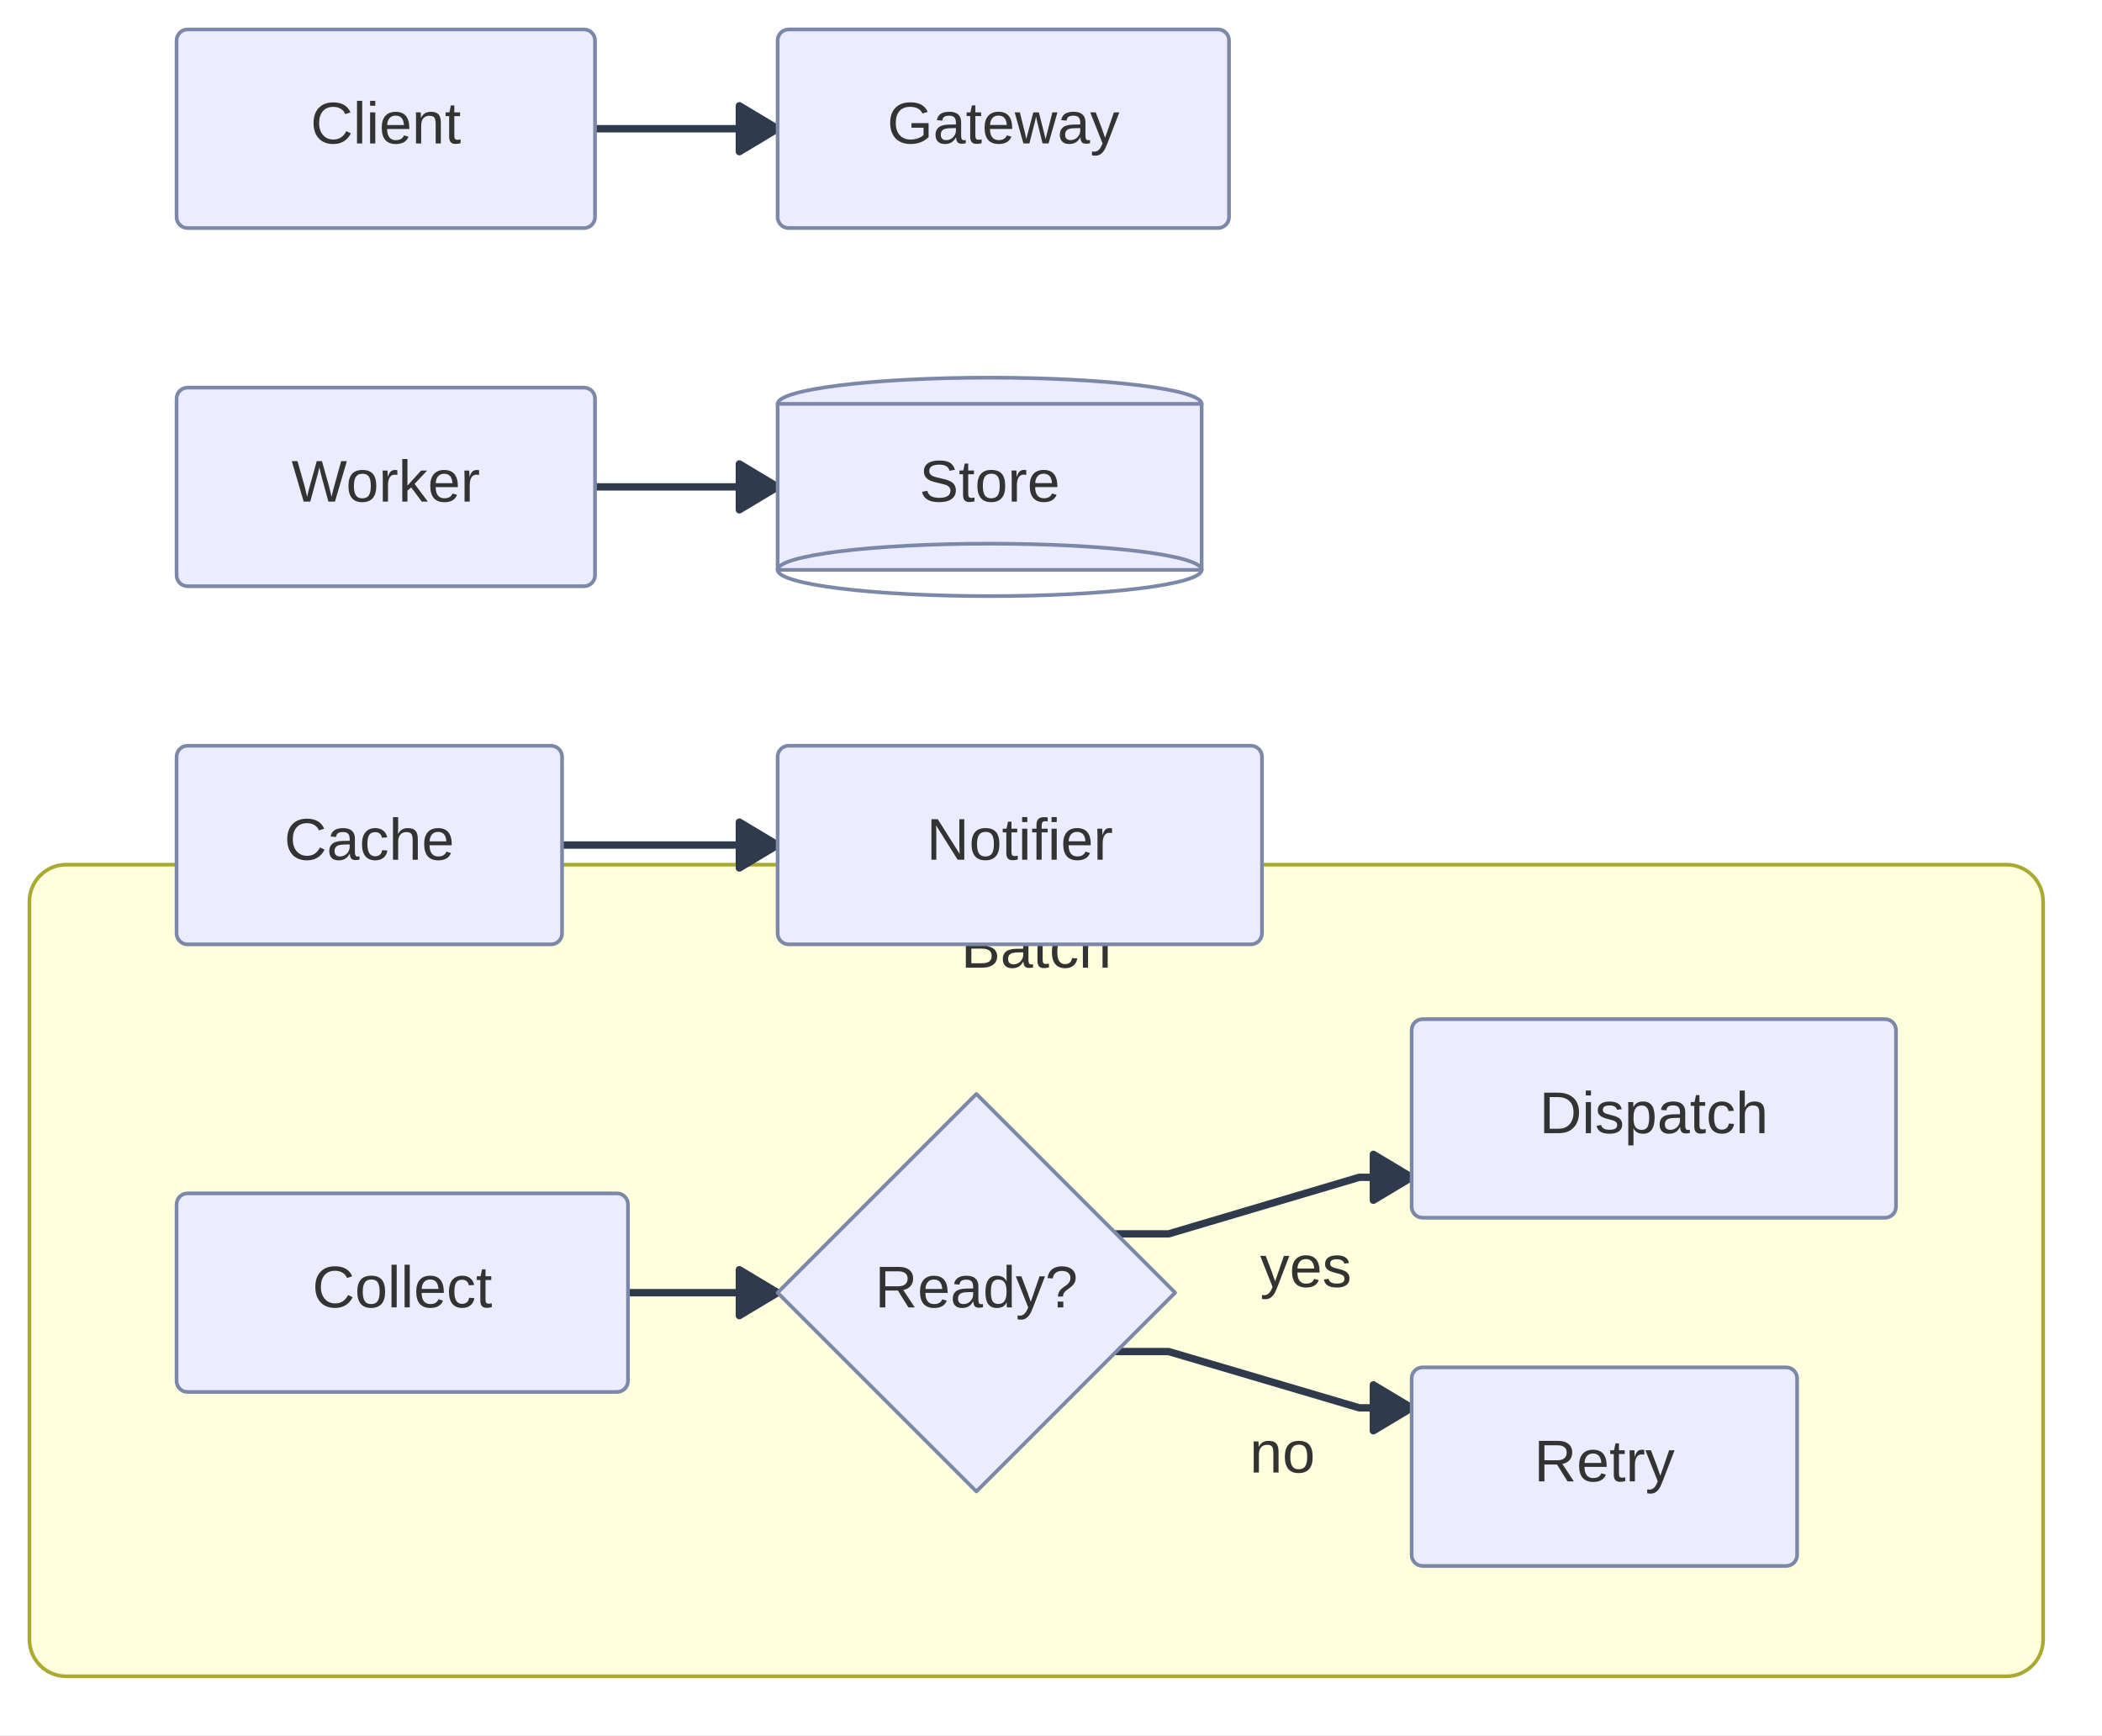
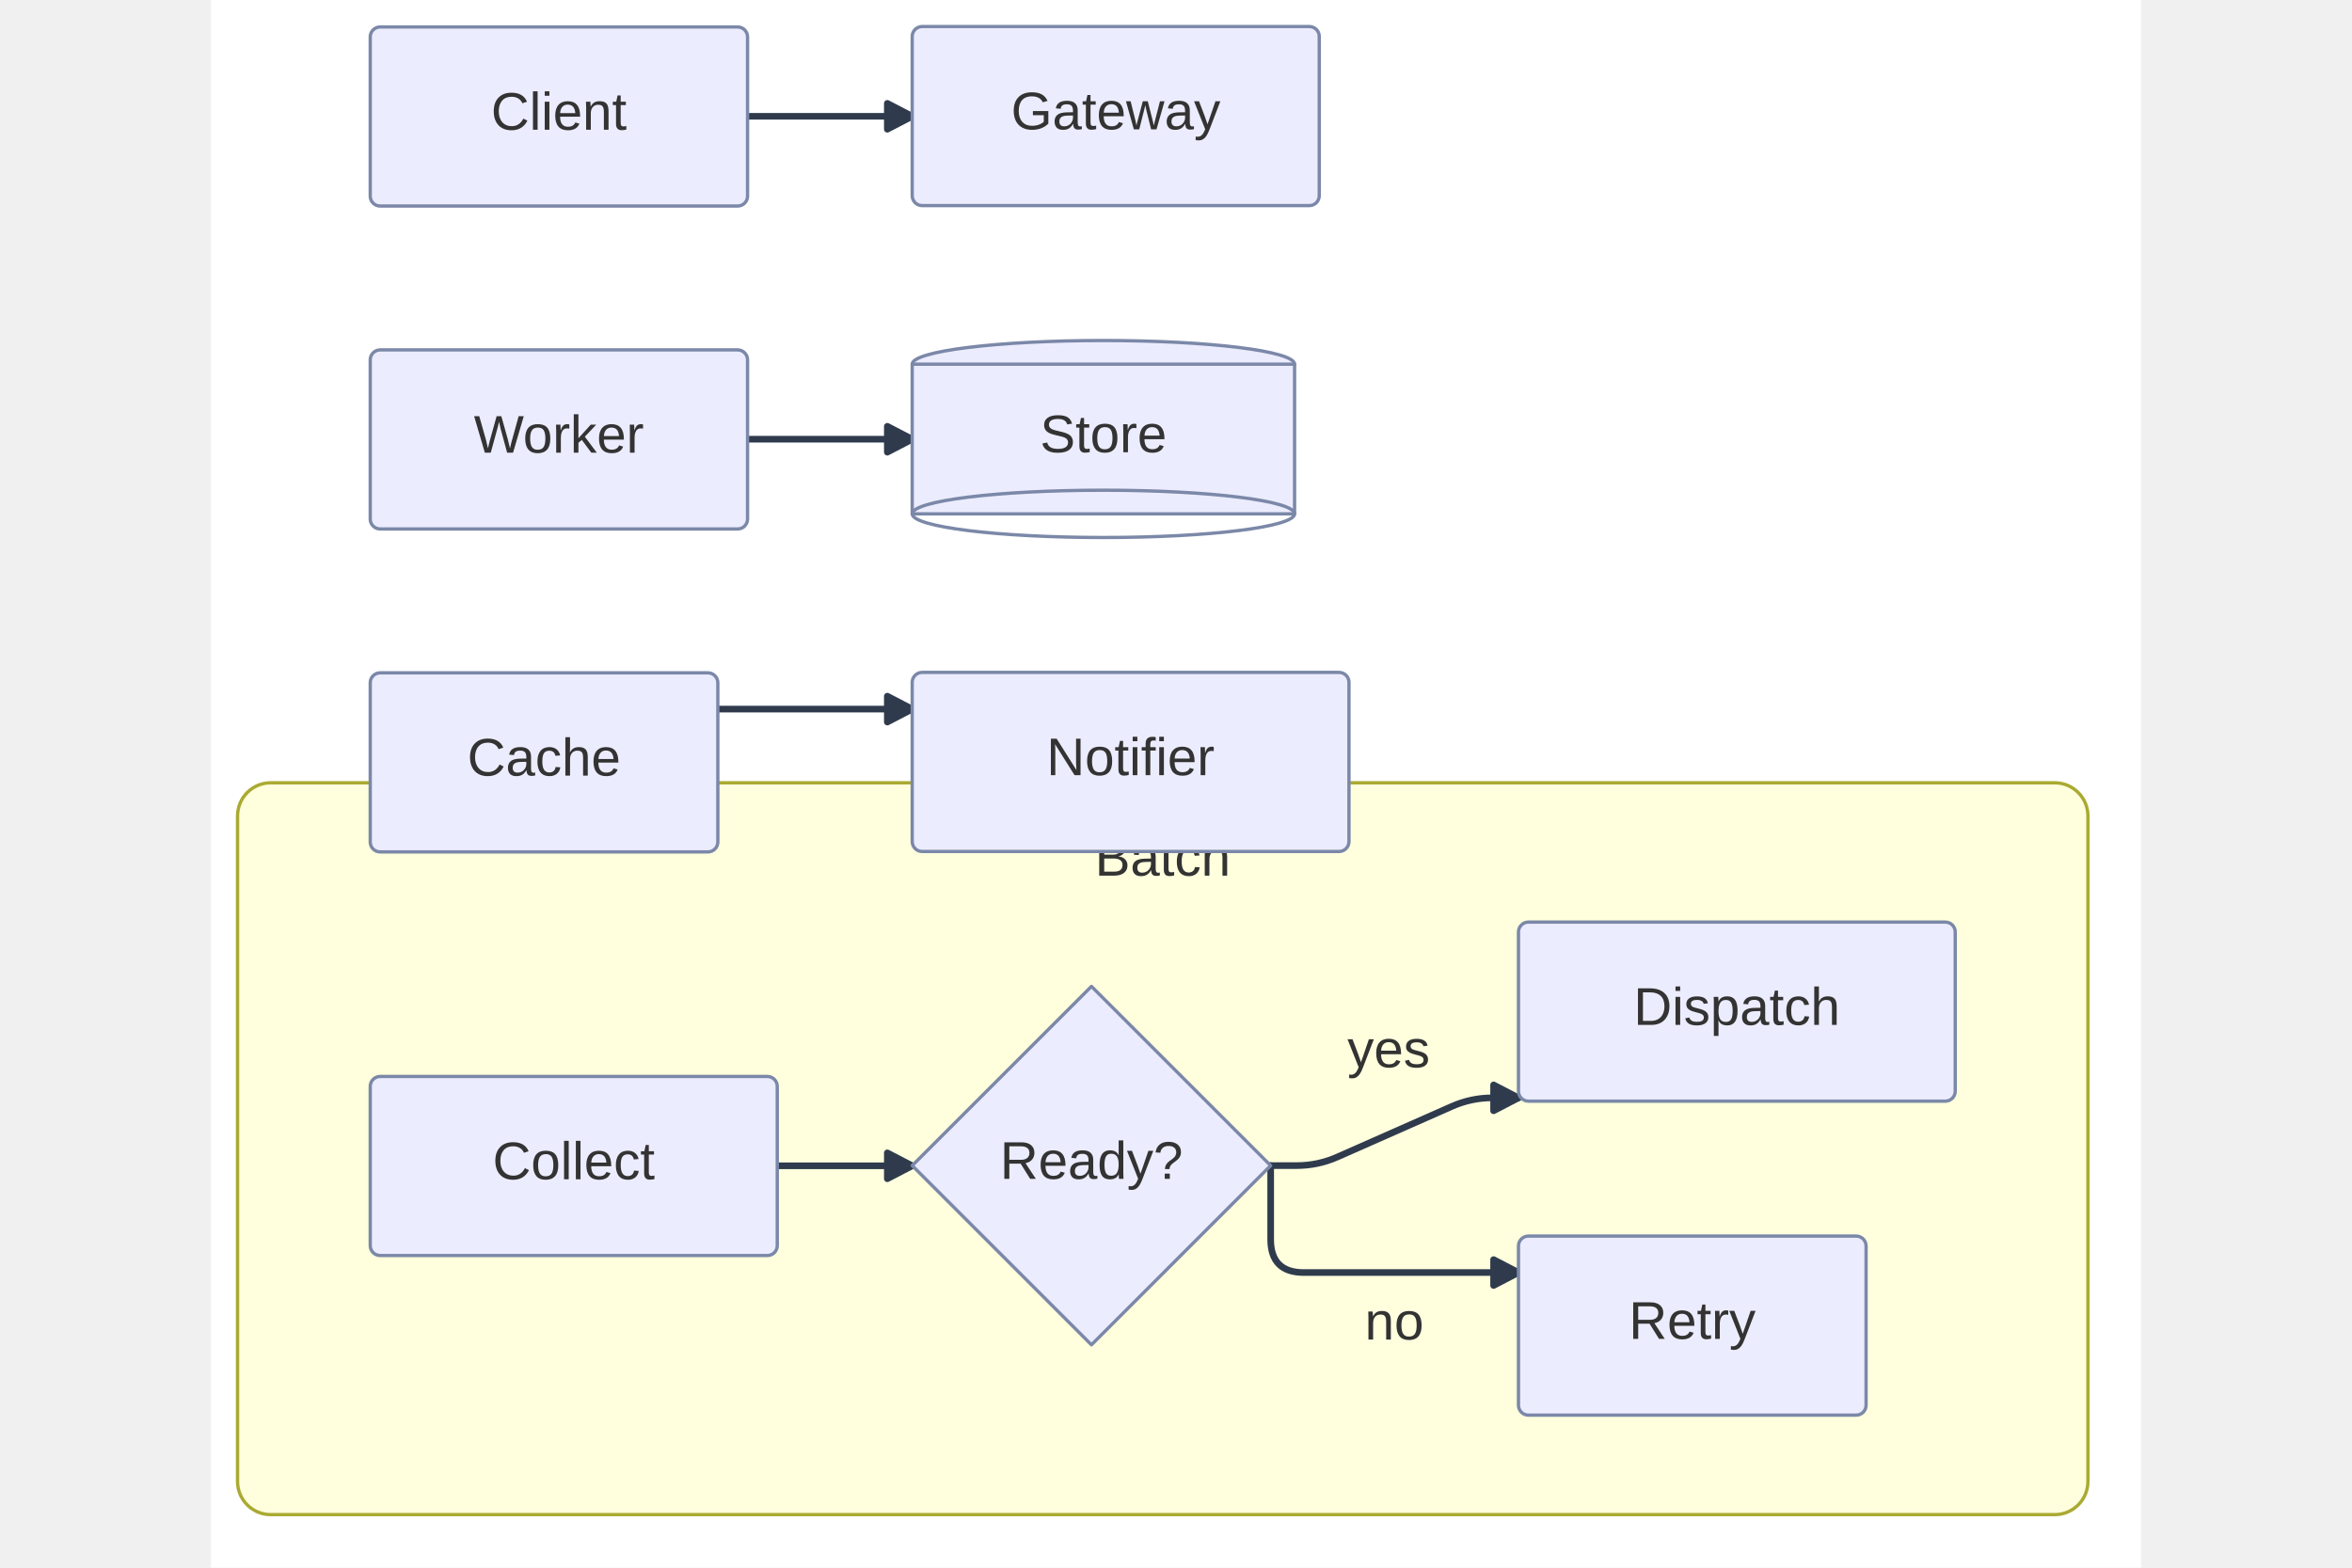
- <svg xmlns="http://www.w3.org/2000/svg" width="571.442" height="471.784" viewBox="0 0 571.442 471.784">
-   <rect x="0" y="0" width="571.442" height="471.784" fill="#FFFFFF" />
+ <svg xmlns="http://www.w3.org/2000/svg" width="1200" height="800" viewBox="0 0 581.86 472.73">
+   <rect x="0" y="0" width="581.86" height="472.73" fill="#FFFFFF" />
  <defs>
    <marker id="arrow-0" viewBox="0 0 10 10" refX="5" refY="5" markerUnits="userSpaceOnUse" markerWidth="8" markerHeight="8" orient="auto">
      <path d="M 0 0 L 10 5 L 0 10 z" fill="#2F3B4D" stroke="#2F3B4D" stroke-width="1" stroke-dasharray="1,0" />
    </marker>
    <marker id="arrow-start-0" viewBox="0 0 10 10" refX="4.5" refY="5" markerUnits="userSpaceOnUse" markerWidth="8" markerHeight="8" orient="auto">
      <path d="M 0 5 L 10 10 L 10 0 z" fill="#2F3B4D" stroke="#2F3B4D" stroke-width="1" stroke-dasharray="1,0" />
    </marker>
  </defs>
-   <rect x="8.00" y="235.10" width="547.44" height="220.68" rx="10" ry="10" fill="#FFFFDE" stroke="#AAAA33" stroke-width="1" />
-   <text x="281.72" y="263.10" text-anchor="middle" font-family="trebuchet ms,verdana,arial,Noto Color Emoji,Apple Color Emoji,Segoe UI Emoji,sans-serif" font-size="16" fill="#333333">
-     <tspan x="281.72" dy="0.00">Batch</tspan>
+   <rect x="8.00" y="236.05" width="557.86" height="220.68" rx="10" ry="10" fill="#FFFFDE" stroke="#AAAA33" stroke-width="1" />
+   <text x="286.93" y="264.05" text-anchor="middle" font-family="trebuchet ms,verdana,arial,Noto Color Emoji,Apple Color Emoji,Segoe UI Emoji,sans-serif" font-size="16" fill="#333333">
+     <tspan x="286.93" dy="0.00">Batch</tspan>
  </text>
-   <path id="edge-0" class="edgePath" data-edge-id="edge-0" d="M 161.760,35.003 L 211.401,35.003" fill="none" stroke="#2F3B4D" stroke-width="2" stroke-linecap="round" stroke-linejoin="round" />
-   <g transform="translate(211.40 35.00) rotate(0.00)">
-     <polygon points="0,0 -10.40,6.24 -10.40,-6.24" fill="#2F3B4D" stroke="#2F3B4D" stroke-width="2" stroke-linejoin="round" stroke-linecap="round" />
+   <path id="edge-0" class="edgePath" data-edge-id="edge-0" d="M 161.760,35.066 L 211.401,35.066" fill="none" stroke="#2F3B4D" stroke-width="2" stroke-linecap="round" stroke-linejoin="round" />
+   <g transform="translate(211.40 35.07) rotate(0.00)">
+     <polygon points="0,0 -7.50,3.90 -7.50,-3.90" fill="#2F3B4D" stroke="#2F3B4D" stroke-width="2" stroke-linejoin="round" stroke-linecap="round" />
  </g>
-   <path id="edge-1" class="edgePath" data-edge-id="edge-1" d="M 161.760,132.384 L 211.401,132.384" fill="none" stroke="#2F3B4D" stroke-width="2" stroke-linecap="round" stroke-linejoin="round" />
-   <g transform="translate(211.40 132.38) rotate(0.00)">
-     <polygon points="0,0 -10.40,6.24 -10.40,-6.24" fill="#2F3B4D" stroke="#2F3B4D" stroke-width="2" stroke-linejoin="round" stroke-linecap="round" />
+   <path id="edge-1" class="edgePath" data-edge-id="edge-1" d="M 161.760,132.447 L 211.401,132.447" fill="none" stroke="#2F3B4D" stroke-width="2" stroke-linecap="round" stroke-linejoin="round" />
+   <g transform="translate(211.40 132.45) rotate(0.00)">
+     <polygon points="0,0 -7.50,3.90 -7.50,-3.90" fill="#2F3B4D" stroke="#2F3B4D" stroke-width="2" stroke-linejoin="round" stroke-linecap="round" />
  </g>
-   <path id="edge-2" class="edgePath" data-edge-id="edge-2" d="M 152.800,229.764 L 211.401,229.764" fill="none" stroke="#2F3B4D" stroke-width="2" stroke-linecap="round" stroke-linejoin="round" />
-   <g transform="translate(211.40 229.76) rotate(0.00)">
-     <polygon points="0,0 -10.40,6.24 -10.40,-6.24" fill="#2F3B4D" stroke="#2F3B4D" stroke-width="2" stroke-linejoin="round" stroke-linecap="round" />
+   <path id="edge-2" class="edgePath" data-edge-id="edge-2" d="M 152.800,213.832 L 211.401,213.832" fill="none" stroke="#2F3B4D" stroke-width="2" stroke-linecap="round" stroke-linejoin="round" />
+   <g transform="translate(211.40 213.83) rotate(0.00)">
+     <polygon points="0,0 -7.50,3.90 -7.50,-3.90" fill="#2F3B4D" stroke="#2F3B4D" stroke-width="2" stroke-linejoin="round" stroke-linecap="round" />
  </g>
-   <path id="edge-3" class="edgePath" data-edge-id="edge-3" d="M 170.720,351.475 L 211.401,351.475" fill="none" stroke="#2F3B4D" stroke-width="2" stroke-linecap="round" stroke-linejoin="round" />
-   <g transform="translate(211.40 351.47) rotate(0.00)">
-     <polygon points="0,0 -10.40,6.24 -10.40,-6.24" fill="#2F3B4D" stroke="#2F3B4D" stroke-width="2" stroke-linejoin="round" stroke-linecap="round" />
+   <path id="edge-3" class="edgePath" data-edge-id="edge-3" d="M 170.720,351.538 L 211.401,351.538" fill="none" stroke="#2F3B4D" stroke-width="2" stroke-linecap="round" stroke-linejoin="round" />
+   <g transform="translate(211.40 351.54) rotate(0.00)">
+     <polygon points="0,0 -7.50,3.90 -7.50,-3.90" fill="#2F3B4D" stroke="#2F3B4D" stroke-width="2" stroke-linejoin="round" stroke-linecap="round" />
  </g>
-   <path id="edge-4" class="edgePath" data-edge-id="edge-4" d="M 303.473,335.479 L 317.711,335.479 L 369.524,320.103 L 383.762,320.103" fill="none" stroke="#2F3B4D" stroke-width="2" stroke-linecap="round" stroke-linejoin="round" />
-   <g transform="translate(383.76 320.10) rotate(0.00)">
-     <polygon points="0,0 -10.40,6.24 -10.40,-6.24" fill="#2F3B4D" stroke="#2F3B4D" stroke-width="2" stroke-linejoin="round" stroke-linecap="round" />
+   <path id="edge-4" class="edgePath" data-edge-id="edge-4" d="M 319.473,351.479 L 327.304,351.479 Q 333.711,351.479 339.572,348.889 L 374.081,333.639 Q 379.941,331.049 386.348,331.049 L 394.180,331.049" fill="none" stroke="#2F3B4D" stroke-width="2" stroke-linecap="round" stroke-linejoin="round" />
+   <g transform="translate(394.18 331.05) rotate(0.00)">
+     <polygon points="0,0 -7.50,3.90 -7.50,-3.90" fill="#2F3B4D" stroke="#2F3B4D" stroke-width="2" stroke-linejoin="round" stroke-linecap="round" />
  </g>
-   <rect data-edge-id="edge-4" data-label-kind="center" x="337.06" y="331.72" width="35.88" height="28.40" rx="2" ry="2" fill="rgba(248,250,252, 0.92)" fill-opacity="0.00" stroke="#7B88A8" stroke-opacity="0.00" stroke-width="0.8" />
+   <rect data-edge-id="edge-4" data-label-kind="center" x="337.11" y="303.64" width="35.88" height="28.40" rx="2" ry="2" fill="rgba(248,250,252, 0.92)" fill-opacity="0.00" stroke="#7B88A8" stroke-opacity="0.00" stroke-width="0.8" />
  <g class="edgeLabel" data-edge-id="edge-4" data-label-kind="center">
-     <text x="355.00" y="349.92" text-anchor="middle" font-family="trebuchet ms,verdana,arial,Noto Color Emoji,Apple Color Emoji,Segoe UI Emoji,sans-serif" font-size="16" fill="#333333">
-       <tspan x="355.00" dy="0.00">yes</tspan>
+     <text x="355.05" y="321.84" text-anchor="middle" font-family="trebuchet ms,verdana,arial,Noto Color Emoji,Apple Color Emoji,Segoe UI Emoji,sans-serif" font-size="16" fill="#333333">
+       <tspan x="355.05" dy="0.00">yes</tspan>
    </text>
  </g>
-   <path id="edge-5" class="edgePath" data-edge-id="edge-5" d="M 303.473,367.479 L 317.711,367.479 L 369.524,382.784 L 383.762,382.784" fill="none" stroke="#2F3B4D" stroke-width="2" stroke-linecap="round" stroke-linejoin="round" />
-   <g transform="translate(383.76 382.78) rotate(0.00)">
-     <polygon points="0,0 -10.40,6.24 -10.40,-6.24" fill="#2F3B4D" stroke="#2F3B4D" stroke-width="2" stroke-linejoin="round" stroke-linecap="round" />
+   <path id="edge-5" class="edgePath" data-edge-id="edge-5" d="M 319.473,351.479 L 319.473,373.730 Q 319.473,383.730 329.473,383.730 L 394.180,383.730" fill="none" stroke="#2F3B4D" stroke-width="2" stroke-linecap="round" stroke-linejoin="round" />
+   <g transform="translate(394.18 383.73) rotate(0.00)">
+     <polygon points="0,0 -7.50,3.90 -7.50,-3.90" fill="#2F3B4D" stroke="#2F3B4D" stroke-width="2" stroke-linejoin="round" stroke-linecap="round" />
  </g>
-   <rect data-edge-id="edge-5" data-label-kind="center" x="335.16" y="382.17" width="26.92" height="28.40" rx="2" ry="2" fill="rgba(248,250,252, 0.92)" fill-opacity="0.00" stroke="#7B88A8" stroke-opacity="0.00" stroke-width="0.8" />
+   <rect data-edge-id="edge-5" data-label-kind="center" x="343.28" y="385.73" width="26.92" height="28.40" rx="2" ry="2" fill="rgba(248,250,252, 0.92)" fill-opacity="0.00" stroke="#7B88A8" stroke-opacity="0.00" stroke-width="0.8" />
  <g class="edgeLabel" data-edge-id="edge-5" data-label-kind="center">
-     <text x="348.62" y="400.37" text-anchor="middle" font-family="trebuchet ms,verdana,arial,Noto Color Emoji,Apple Color Emoji,Segoe UI Emoji,sans-serif" font-size="16" fill="#333333">
-       <tspan x="348.62" dy="0.00">no</tspan>
+     <text x="356.74" y="403.93" text-anchor="middle" font-family="trebuchet ms,verdana,arial,Noto Color Emoji,Apple Color Emoji,Segoe UI Emoji,sans-serif" font-size="16" fill="#333333">
+       <tspan x="356.74" dy="0.00">no</tspan>
    </text>
  </g>
-   <rect x="48.00" y="8.01" width="113.76" height="54.00" rx="3" ry="3" fill="#ECECFF" stroke="#7B88A8" stroke-width="1" stroke-linejoin="round" stroke-linecap="round" />
-   <text x="104.88" y="39.01" text-anchor="middle" font-family="trebuchet ms,verdana,arial,Noto Color Emoji,Apple Color Emoji,Segoe UI Emoji,sans-serif" font-size="16" fill="#333333">
+   <rect x="48.00" y="8.13" width="113.76" height="54.00" rx="3" ry="3" fill="#ECECFF" stroke="#7B88A8" stroke-width="1" stroke-linejoin="round" stroke-linecap="round" />
+   <text x="104.88" y="39.13" text-anchor="middle" font-family="trebuchet ms,verdana,arial,Noto Color Emoji,Apple Color Emoji,Segoe UI Emoji,sans-serif" font-size="16" fill="#333333">
    <tspan x="104.88" dy="0.00">Client</tspan>
  </text>
  <rect x="211.40" y="8.00" width="122.72" height="54.00" rx="3" ry="3" fill="#ECECFF" stroke="#7B88A8" stroke-width="1" stroke-linejoin="round" stroke-linecap="round" />
  <text x="272.76" y="39.00" text-anchor="middle" font-family="trebuchet ms,verdana,arial,Noto Color Emoji,Apple Color Emoji,Segoe UI Emoji,sans-serif" font-size="16" fill="#333333">
    <tspan x="272.76" dy="0.00">Gateway</tspan>
  </text>
-   <rect x="48.00" y="105.39" width="113.76" height="54.00" rx="3" ry="3" fill="#ECECFF" stroke="#7B88A8" stroke-width="1" stroke-linejoin="round" stroke-linecap="round" />
-   <text x="104.88" y="136.39" text-anchor="middle" font-family="trebuchet ms,verdana,arial,Noto Color Emoji,Apple Color Emoji,Segoe UI Emoji,sans-serif" font-size="16" fill="#333333">
+   <rect x="48.00" y="105.51" width="113.76" height="54.00" rx="3" ry="3" fill="#ECECFF" stroke="#7B88A8" stroke-width="1" stroke-linejoin="round" stroke-linecap="round" />
+   <text x="104.88" y="136.51" text-anchor="middle" font-family="trebuchet ms,verdana,arial,Noto Color Emoji,Apple Color Emoji,Segoe UI Emoji,sans-serif" font-size="16" fill="#333333">
    <tspan x="104.88" dy="0.00">Worker</tspan>
  </text>
  <ellipse cx="269.04" cy="109.81" rx="57.64" ry="7.13" fill="#ECECFF" stroke="#7B88A8" stroke-width="1" stroke-linejoin="round" stroke-linecap="round" />
  <rect x="211.40" y="109.81" width="115.28" height="45.14" fill="#ECECFF" stroke="#7B88A8" stroke-width="1" stroke-linejoin="round" stroke-linecap="round" />
  <ellipse cx="269.04" cy="154.95" rx="57.64" ry="7.13" fill="none" stroke="#7B88A8" stroke-width="1" stroke-linejoin="round" stroke-linecap="round" />
  <text x="269.04" y="136.38" text-anchor="middle" font-family="trebuchet ms,verdana,arial,Noto Color Emoji,Apple Color Emoji,Segoe UI Emoji,sans-serif" font-size="16" fill="#333333">
    <tspan x="269.04" dy="0.00">Store</tspan>
  </text>
-   <rect x="48.00" y="202.77" width="104.80" height="54.00" rx="3" ry="3" fill="#ECECFF" stroke="#7B88A8" stroke-width="1" stroke-linejoin="round" stroke-linecap="round" />
-   <text x="100.40" y="233.77" text-anchor="middle" font-family="trebuchet ms,verdana,arial,Noto Color Emoji,Apple Color Emoji,Segoe UI Emoji,sans-serif" font-size="16" fill="#333333">
+   <rect x="48.00" y="202.89" width="104.80" height="54.00" rx="3" ry="3" fill="#ECECFF" stroke="#7B88A8" stroke-width="1" stroke-linejoin="round" stroke-linecap="round" />
+   <text x="100.40" y="233.89" text-anchor="middle" font-family="trebuchet ms,verdana,arial,Noto Color Emoji,Apple Color Emoji,Segoe UI Emoji,sans-serif" font-size="16" fill="#333333">
    <tspan x="100.40" dy="0.00">Cache</tspan>
  </text>
  <rect x="211.40" y="202.76" width="131.68" height="54.00" rx="3" ry="3" fill="#ECECFF" stroke="#7B88A8" stroke-width="1" stroke-linejoin="round" stroke-linecap="round" />
  <text x="277.24" y="233.76" text-anchor="middle" font-family="trebuchet ms,verdana,arial,Noto Color Emoji,Apple Color Emoji,Segoe UI Emoji,sans-serif" font-size="16" fill="#333333">
    <tspan x="277.24" dy="0.00">Notifier</tspan>
  </text>
-   <rect x="48.00" y="324.47" width="122.72" height="54.00" rx="3" ry="3" fill="#ECECFF" stroke="#7B88A8" stroke-width="1" stroke-linejoin="round" stroke-linecap="round" />
-   <text x="109.36" y="355.47" text-anchor="middle" font-family="trebuchet ms,verdana,arial,Noto Color Emoji,Apple Color Emoji,Segoe UI Emoji,sans-serif" font-size="16" fill="#333333">
+   <rect x="48.00" y="324.60" width="122.72" height="54.00" rx="3" ry="3" fill="#ECECFF" stroke="#7B88A8" stroke-width="1" stroke-linejoin="round" stroke-linecap="round" />
+   <text x="109.36" y="355.60" text-anchor="middle" font-family="trebuchet ms,verdana,arial,Noto Color Emoji,Apple Color Emoji,Segoe UI Emoji,sans-serif" font-size="16" fill="#333333">
    <tspan x="109.36" dy="0.00">Collect</tspan>
  </text>
  <polygon points="265.44,297.44 319.47,351.48 265.44,405.52 211.40,351.48" fill="#ECECFF" stroke="#7B88A8" stroke-width="1" stroke-linejoin="round" stroke-linecap="round" />
  <text x="265.44" y="355.48" text-anchor="middle" font-family="trebuchet ms,verdana,arial,Noto Color Emoji,Apple Color Emoji,Segoe UI Emoji,sans-serif" font-size="16" fill="#333333">
    <tspan x="265.44" dy="0.00">Ready?</tspan>
  </text>
-   <rect x="383.76" y="277.10" width="131.68" height="54.00" rx="3" ry="3" fill="#ECECFF" stroke="#7B88A8" stroke-width="1" stroke-linejoin="round" stroke-linecap="round" />
-   <text x="449.60" y="308.10" text-anchor="middle" font-family="trebuchet ms,verdana,arial,Noto Color Emoji,Apple Color Emoji,Segoe UI Emoji,sans-serif" font-size="16" fill="#333333">
-     <tspan x="449.60" dy="0.00">Dispatch</tspan>
+   <rect x="394.18" y="278.05" width="131.68" height="54.00" rx="3" ry="3" fill="#ECECFF" stroke="#7B88A8" stroke-width="1" stroke-linejoin="round" stroke-linecap="round" />
+   <text x="460.02" y="309.05" text-anchor="middle" font-family="trebuchet ms,verdana,arial,Noto Color Emoji,Apple Color Emoji,Segoe UI Emoji,sans-serif" font-size="16" fill="#333333">
+     <tspan x="460.02" dy="0.00">Dispatch</tspan>
  </text>
-   <rect x="383.76" y="371.78" width="104.80" height="54.00" rx="3" ry="3" fill="#ECECFF" stroke="#7B88A8" stroke-width="1" stroke-linejoin="round" stroke-linecap="round" />
-   <text x="436.16" y="402.78" text-anchor="middle" font-family="trebuchet ms,verdana,arial,Noto Color Emoji,Apple Color Emoji,Segoe UI Emoji,sans-serif" font-size="16" fill="#333333">
-     <tspan x="436.16" dy="0.00">Retry</tspan>
+   <rect x="394.18" y="372.73" width="104.80" height="54.00" rx="3" ry="3" fill="#ECECFF" stroke="#7B88A8" stroke-width="1" stroke-linejoin="round" stroke-linecap="round" />
+   <text x="446.58" y="403.73" text-anchor="middle" font-family="trebuchet ms,verdana,arial,Noto Color Emoji,Apple Color Emoji,Segoe UI Emoji,sans-serif" font-size="16" fill="#333333">
+     <tspan x="446.58" dy="0.00">Retry</tspan>
  </text>
</svg>
